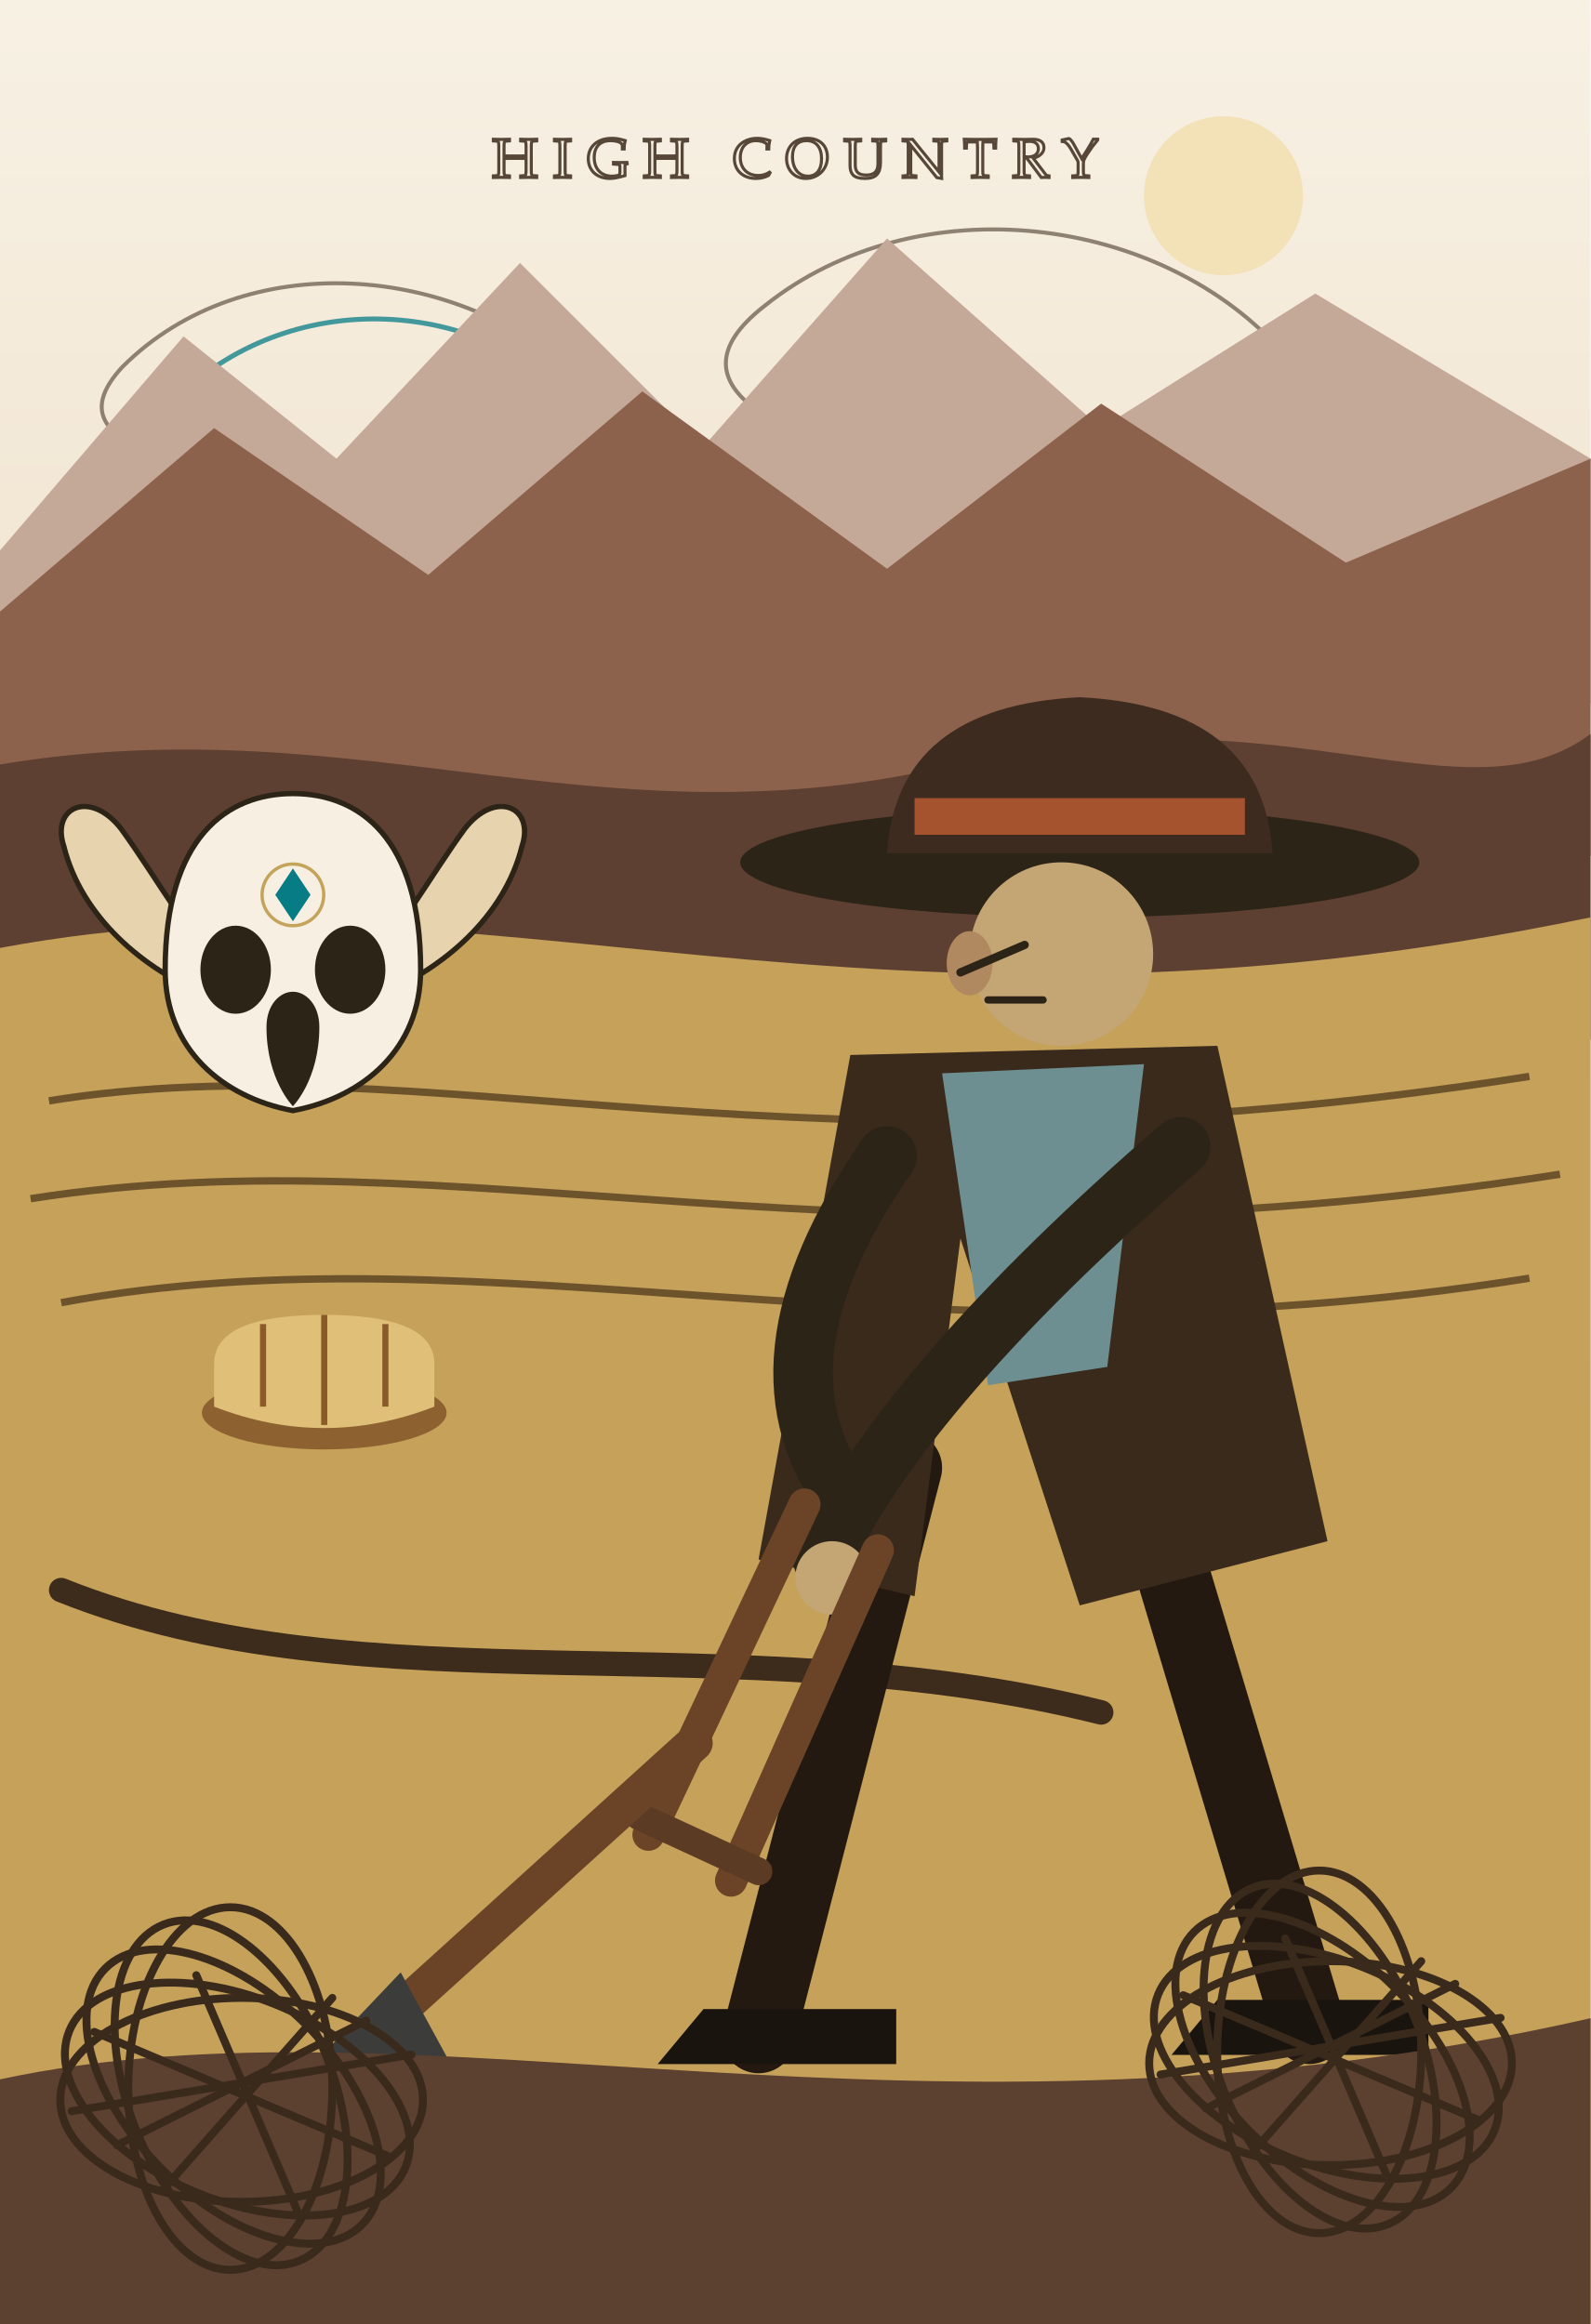
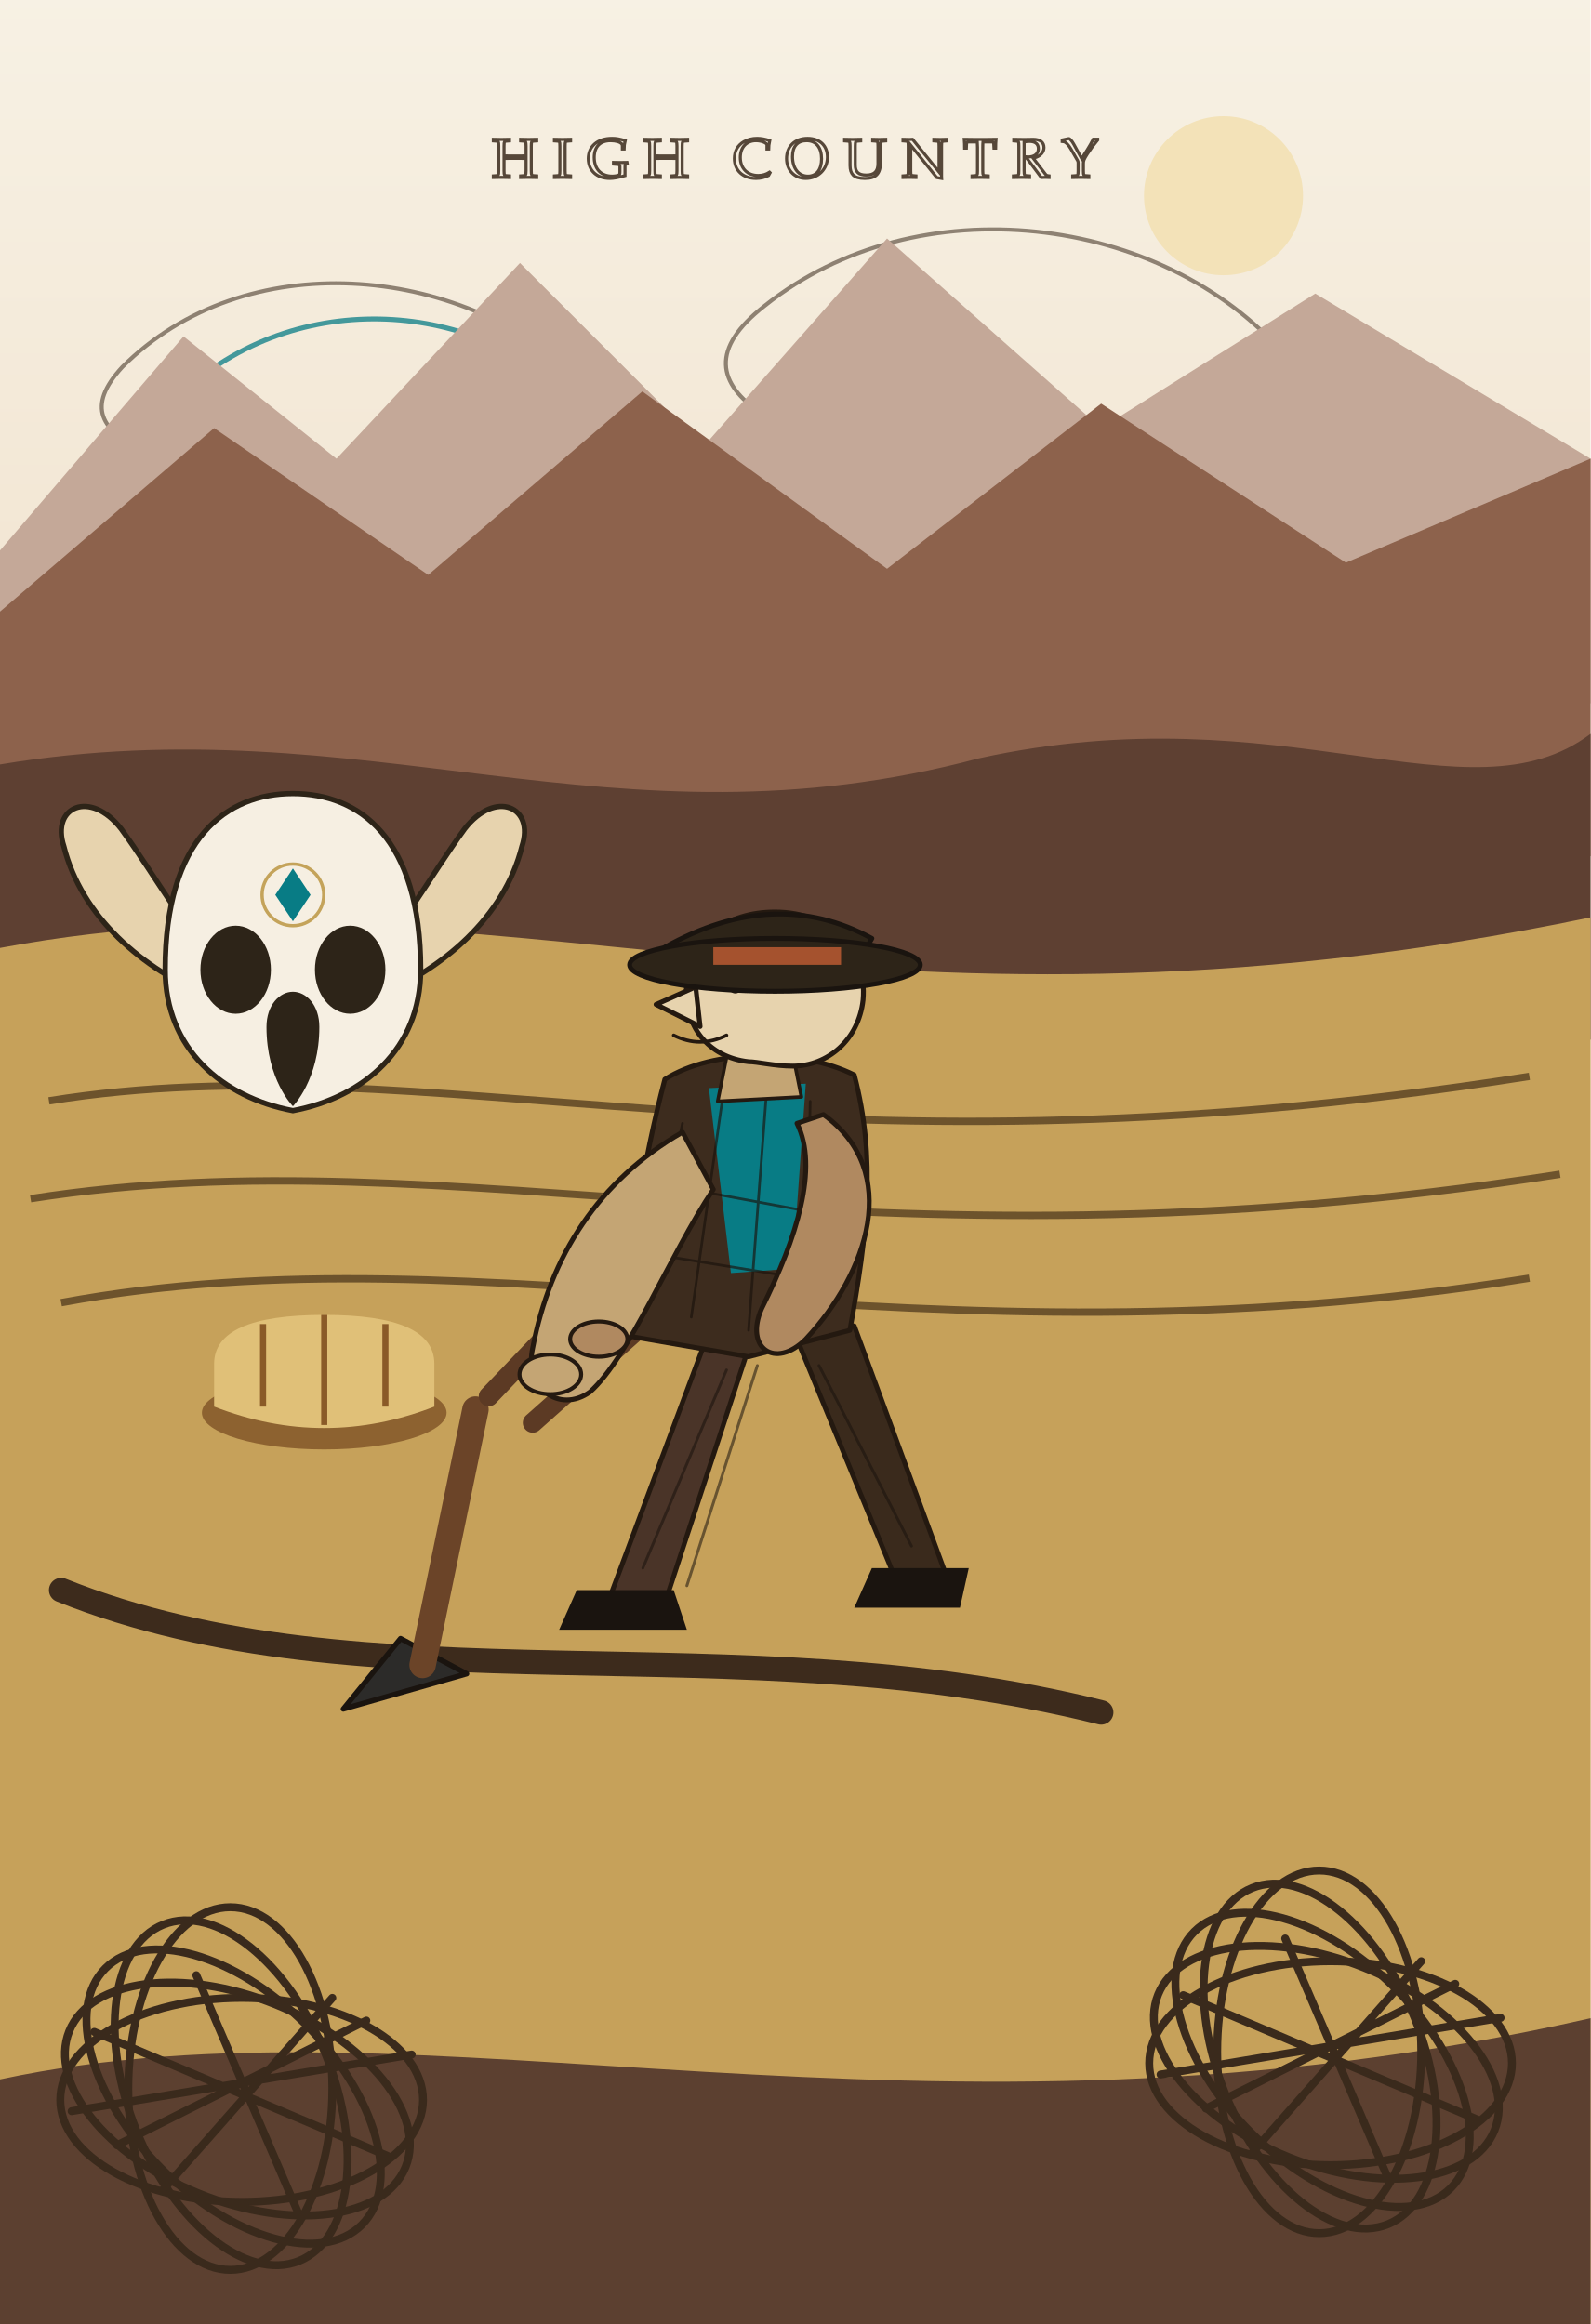
<svg xmlns="http://www.w3.org/2000/svg" viewBox="0 0 520 760" role="presentation" focusable="false">
  <defs>
    <linearGradient id="msky" x1="0" y1="0" x2="0" y2="1">
      <stop offset="0" stop-color="#f7f1e4" />
      <stop offset="1" stop-color="#e4c7a4" />
    </linearGradient>
    <symbol id="mweed" viewBox="-40 -34 80 68">
      <g fill="none" stroke="#3a2a1c" stroke-width="1.4" stroke-linecap="round">
        <ellipse cx="0" cy="2" rx="32" ry="18" />
        <ellipse cx="0" cy="2" rx="32" ry="18" transform="rotate(22)" />
        <ellipse cx="0" cy="2" rx="32" ry="18" transform="rotate(45)" />
        <ellipse cx="0" cy="2" rx="32" ry="18" transform="rotate(68)" />
        <ellipse cx="0" cy="2" rx="32" ry="18" transform="rotate(90)" />
        <path d="M-30 4 L30 -6 M-26 -10 L26 12 M-8 -20 L10 22 M16 -16 L-14 18 M-22 10 L22 -12" />
      </g>
    </symbol>
  </defs>
  <rect width="520" height="760" fill="url(#msky)" />
  <circle cx="400" cy="64" r="26" fill="#f3e2b8" />
  <text x="260" y="58" text-anchor="middle" font-family="Cinzel, Palatino, serif" font-size="18" letter-spacing="5" fill="none" stroke="#3a2a1c" stroke-width="1" opacity=".85">HIGH COUNTRY</text>
  <g fill="none" stroke="#3a2a1c" stroke-width="1.3" opacity=".55">
    <path d="M40 120 C80 80 150 86 190 124 C220 154 160 180 110 166 C60 152 16 146 40 120Z" />
    <path d="M250 100 C300 60 380 70 420 116 C450 150 390 176 320 160 C260 146 214 128 250 100Z" />
  </g>
  <g fill="none" stroke="#087c85" stroke-width="1.6" opacity=".75">
    <path d="M60 128 C100 92 160 100 188 132 C210 158 160 178 112 164 C70 150 36 148 60 128Z" />
  </g>
  <path fill="#c4a898" d="M0 180 L60 110 L110 150 L170 86 L230 146 L290 78 L360 140 L430 96 L520 150 L520 230 L0 230Z" />
  <path fill="#8d624c" d="M0 200 L70 140 L140 188 L210 128 L290 186 L360 132 L440 184 L520 150 L520 280 L0 280Z" />
  <path fill="#5e4032" d="M0 250 C120 230 200 280 320 248 C420 226 480 270 520 240 L520 340 L0 340Z" />
  <path fill="#c6a15a" d="M0 310 C160 280 280 350 520 300 L520 760 L0 760Z" />
  <g fill="none" stroke="#6d532c" stroke-width="2.4">
    <path d="M16 360 C140 340 260 390 500 352" />
    <path d="M10 392 C150 370 280 420 510 384" />
    <path d="M20 426 C160 400 300 450 500 418" />
  </g>
  <path fill="none" stroke="#3d2b1c" stroke-width="8" stroke-linecap="round" d="M360 560 C240 530 120 560 20 520" />
  <g transform="translate(18,248) scale(.72)">
    <path d="M70 108 C40 96 12 72 4 40 C-2 22 16 14 30 32 C46 54 60 80 82 104 Z" fill="#e7d3ae" stroke="#2d2418" stroke-width="2.4" />
    <path d="M146 108 C176 96 204 72 212 40 C218 22 200 14 186 32 C170 54 156 80 134 104 Z" fill="#e7d3ae" stroke="#2d2418" stroke-width="2.4" />
    <path d="M50 96 C50 36 78 16 108 16 C138 16 166 36 166 96 C166 132 140 154 108 160 C76 154 50 132 50 96Z" fill="#f6efe2" stroke="#2d2418" stroke-width="2.4" />
    <ellipse cx="82" cy="96" rx="16" ry="20" fill="#2d2418" />
    <ellipse cx="134" cy="96" rx="16" ry="20" fill="#2d2418" />
    <path d="M96 122 C96 146 108 158 108 158 C108 158 120 146 120 122 C120 112 114 106 108 106 C102 106 96 112 96 122Z" fill="#2d2418" />
    <circle cx="108" cy="62" r="14" fill="none" stroke="#c4a35a" stroke-width="1.5" />
    <path d="M108 50 L116 62 L108 74 L100 62Z" fill="#087c85" />
  </g>
  <g transform="translate(70,430)">
    <ellipse cx="36" cy="32" rx="40" ry="12" fill="#8d6230" />
    <path d="M0 16 Q0 0 36 0 Q72 0 72 16 L72 30 Q36 44 0 30Z" fill="#e0c078" />
    <path d="M16 3 V30 M36 0 V36 M56 3 V30" stroke="#8a5a28" stroke-width="2" fill="none" />
  </g>
-   <g transform="translate(236,228) scale(1.5)">
-     <path d="M40 168 L8 292" stroke="#241910" stroke-width="16" fill="none" stroke-linecap="round" />
-     <path d="M92 170 L128 290" stroke="#241910" stroke-width="16" fill="none" stroke-linecap="round" />
-     <path d="M-4 286 h42 v12 h-52 z" fill="#1a140f" />
-     <path d="M108 284 h46 v12 h-56 z" fill="#1a140f" />
-     <path d="M28 78 L8 188 L42 196 L52 118 L78 198 L132 184 L108 76Z" fill="#3a2a1c" />
-     <path d="M48 82 L58 150 L84 146 L92 80Z" fill="#6e8f92" />
-     <path d="M36 100 Q4 146 28 176" stroke="#2d2418" stroke-width="13" fill="none" stroke-linecap="round" />
-     <path d="M100 98 Q40 150 22 188" stroke="#2d2418" stroke-width="13" fill="none" stroke-linecap="round" />
-     <circle cx="24" cy="192" r="8" fill="#c4a574" />
-     <path d="M18 176 L-16 248" stroke="#6b4428" stroke-width="7" fill="none" stroke-linecap="round" />
-     <path d="M34 186 L2 258" stroke="#6b4428" stroke-width="7" fill="none" stroke-linecap="round" />
-     <path d="M-18 244 L8 256" stroke="#5c3b24" stroke-width="6" stroke-linecap="round" />
-     <path d="M-6 228 L-70 286" stroke="#6b4428" stroke-width="8" fill="none" stroke-linecap="round" />
-     <path d="M-70 278 L-108 318 L-58 300Z" fill="#3c3c3a" />
-     <ellipse cx="78" cy="36" rx="74" ry="12" fill="#2d2418" />
-     <path d="M36 34 Q38 2 78 0 Q118 2 120 34Z" fill="#3d2b1f" />
-     <rect x="42" y="22" width="72" height="8" fill="#a5522e" />
-     <circle cx="74" cy="56" r="20" fill="#c4a574" />
-     <ellipse cx="54" cy="58" rx="5" ry="7" fill="#b08960" />
-     <path d="M66 54 L52 60" stroke="#2d2418" stroke-width="1.8" stroke-linecap="round" />
-     <path d="M58 66 H70" stroke="#2d2418" stroke-width="1.6" stroke-linecap="round" />
+   <g transform="translate(118,268) scale(.72)" stroke-linejoin="round" stroke-linecap="round">
+     <path d="M18 372 L-8 404 L48 388Z" fill="#2c2b29" stroke="#1a140f" stroke-width="2.4" />
+     <path d="M52 268 L28 384" stroke="#6b4428" stroke-width="12" fill="none" />
+     <path d="M148 168 L58 262" stroke="#5c3a24" stroke-width="9" fill="none" />
+     <path d="M186 178 L78 274" stroke="#5c3a24" stroke-width="9" fill="none" />
+     <path d="M198 236 L244 348 L266 344 L224 230Z" fill="#3a2a1c" stroke="#241910" stroke-width="2.2" />
+     <path d="M156 238 L112 356 L136 362 L176 240Z" fill="#4a3428" stroke="#241910" stroke-width="2.2" />
+     <g fill="none" stroke="#1a120c" stroke-width="1.3" opacity=".55">
+       <path d="M166 250 L128 340 M180 248 L148 348 M208 248 L250 330" />
+     </g>
+     <path d="M98 350 H142 L148 368 H90Z" fill="#1a140f" />
+     <path d="M232 340 H276 L272 358 H224Z" fill="#1a140f" />
+     <path d="M138 118 C128 156 122 196 118 234 L176 244 L222 232 C230 188 234 154 224 116 C200 104 160 104 138 118Z" fill="#3d2c1e" stroke="#241910" stroke-width="2.2" />
+     <path d="M158 122 L168 206 L196 204 L202 120Z" fill="#087c85" />
+     <g fill="none" stroke="#1a120c" stroke-width="1.2" opacity=".65">
+       <path d="M146 138 L130 214 M164 128 L150 226 M184 126 L176 232 M204 128 L202 224" />
+       <path d="M128 164 L214 180 M124 196 L210 210" />
+     </g>
+     <path d="M146 142 C108 164 86 198 78 240 C74 258 90 270 104 260 C122 244 140 198 160 168Z" fill="#c4a574" stroke="#241910" stroke-width="2.2" />
+     <path d="M210 134 C246 160 230 206 202 236 C188 250 174 240 182 222 C198 190 208 158 198 138Z" fill="#b08960" stroke="#241910" stroke-width="2.2" />
+     <ellipse cx="86" cy="252" rx="14" ry="9" fill="#c4a574" stroke="#241910" stroke-width="1.8" />
+     <ellipse cx="108" cy="236" rx="13" ry="8" fill="#b08960" stroke="#241910" stroke-width="1.8" />
+     <path d="M166 108 L162 128 L200 126 L196 106Z" fill="#c4a574" stroke="#241910" stroke-width="1.6" />
+     <path d="M176 110 C158 108 146 94 148 74 C150 54 166 42 188 42 C214 42 230 60 228 82 C226 100 212 112 196 112 C188 112 180 110 176 110Z" fill="#e7d3ae" stroke="#241910" stroke-width="2.2" />
+     <path d="M152 76 L134 84 L154 94Z" fill="#e7d3ae" stroke="#241910" stroke-width="2.2" />
+     <path d="M168 70 Q174 66 182 70" fill="none" stroke="#241910" stroke-width="1.6" />
+     <circle cx="170" cy="76" r="3" fill="#241910" />
+     <path d="M142 98 Q154 104 166 98" fill="none" stroke="#241910" stroke-width="1.6" />
+     <path d="M138 58 Q188 30 232 54 L224 68 Q188 48 148 70Z" fill="#2d2418" stroke="#1a140f" stroke-width="2.2" />
+     <ellipse cx="188" cy="66" rx="66" ry="12" fill="#2d2418" stroke="#1a140f" stroke-width="2.2" />
+     <rect x="160" y="58" width="58" height="8" fill="#a5522e" />
  </g>
  <path fill="#5c4030" d="M0 680 C140 650 300 710 520 660 L520 760 L0 760Z" />
  <use href="#mweed" x="4" y="620" width="150" height="126" />
  <use href="#mweed" x="360" y="608" width="150" height="126" />
</svg>
